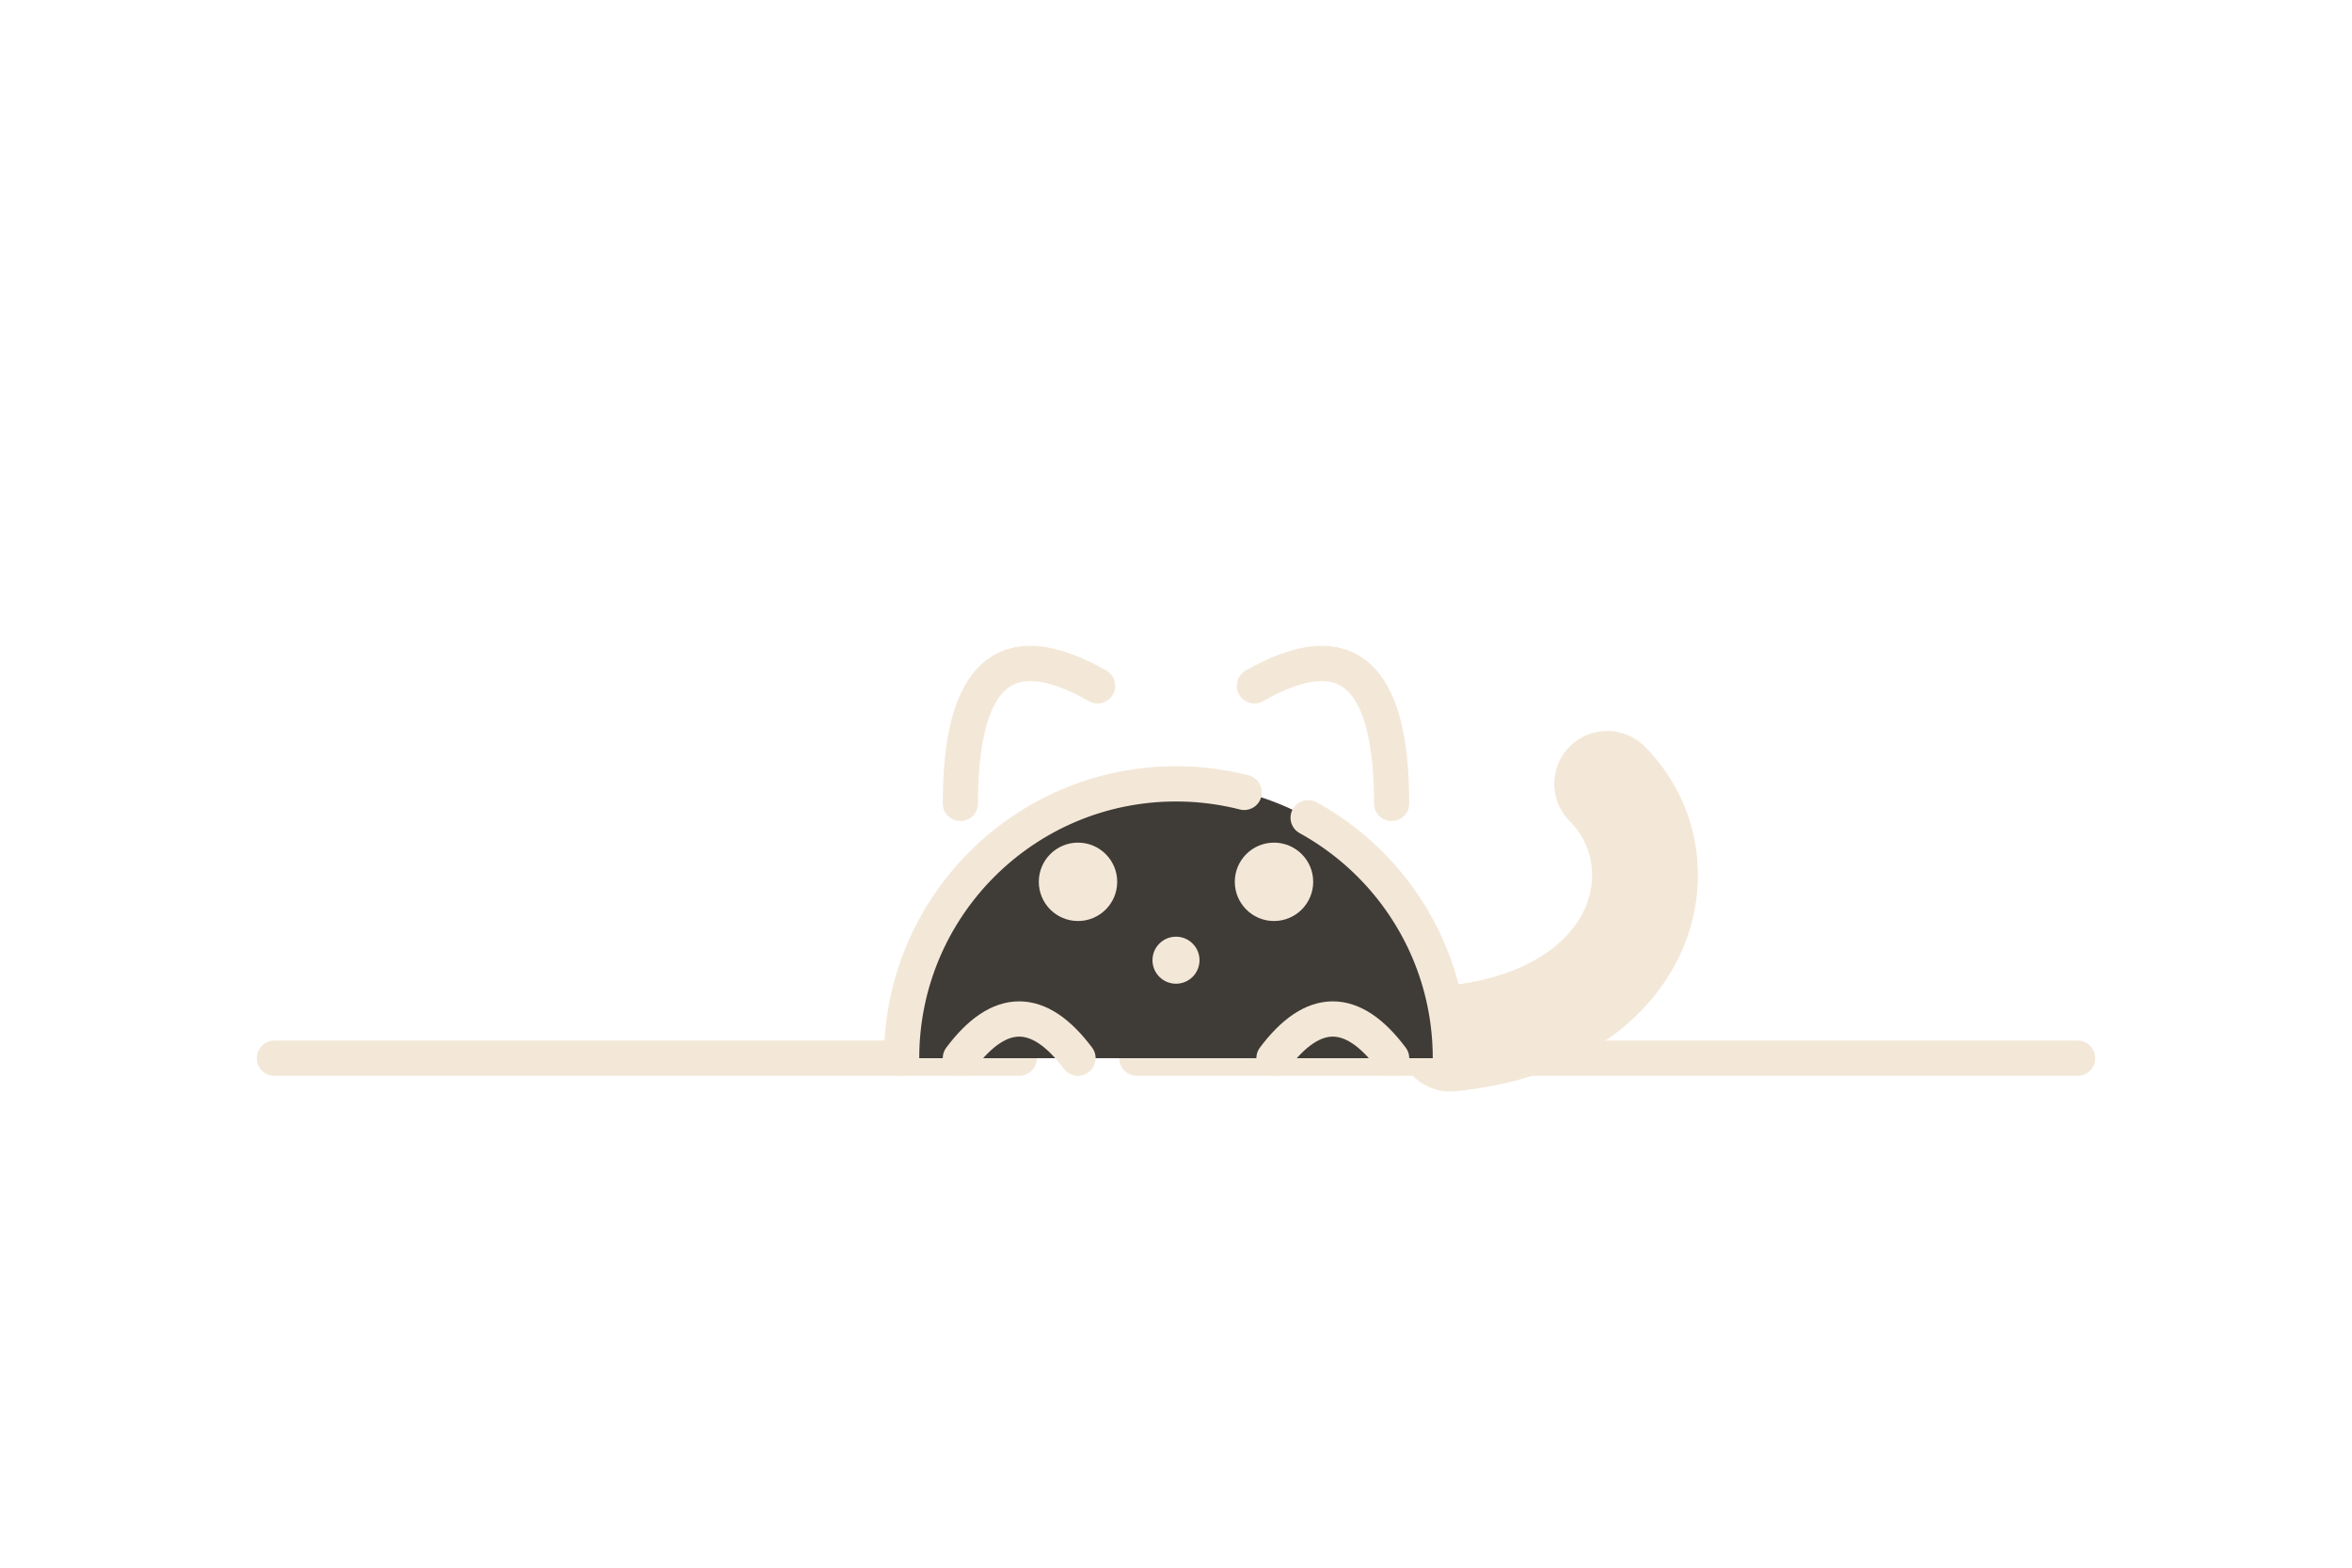
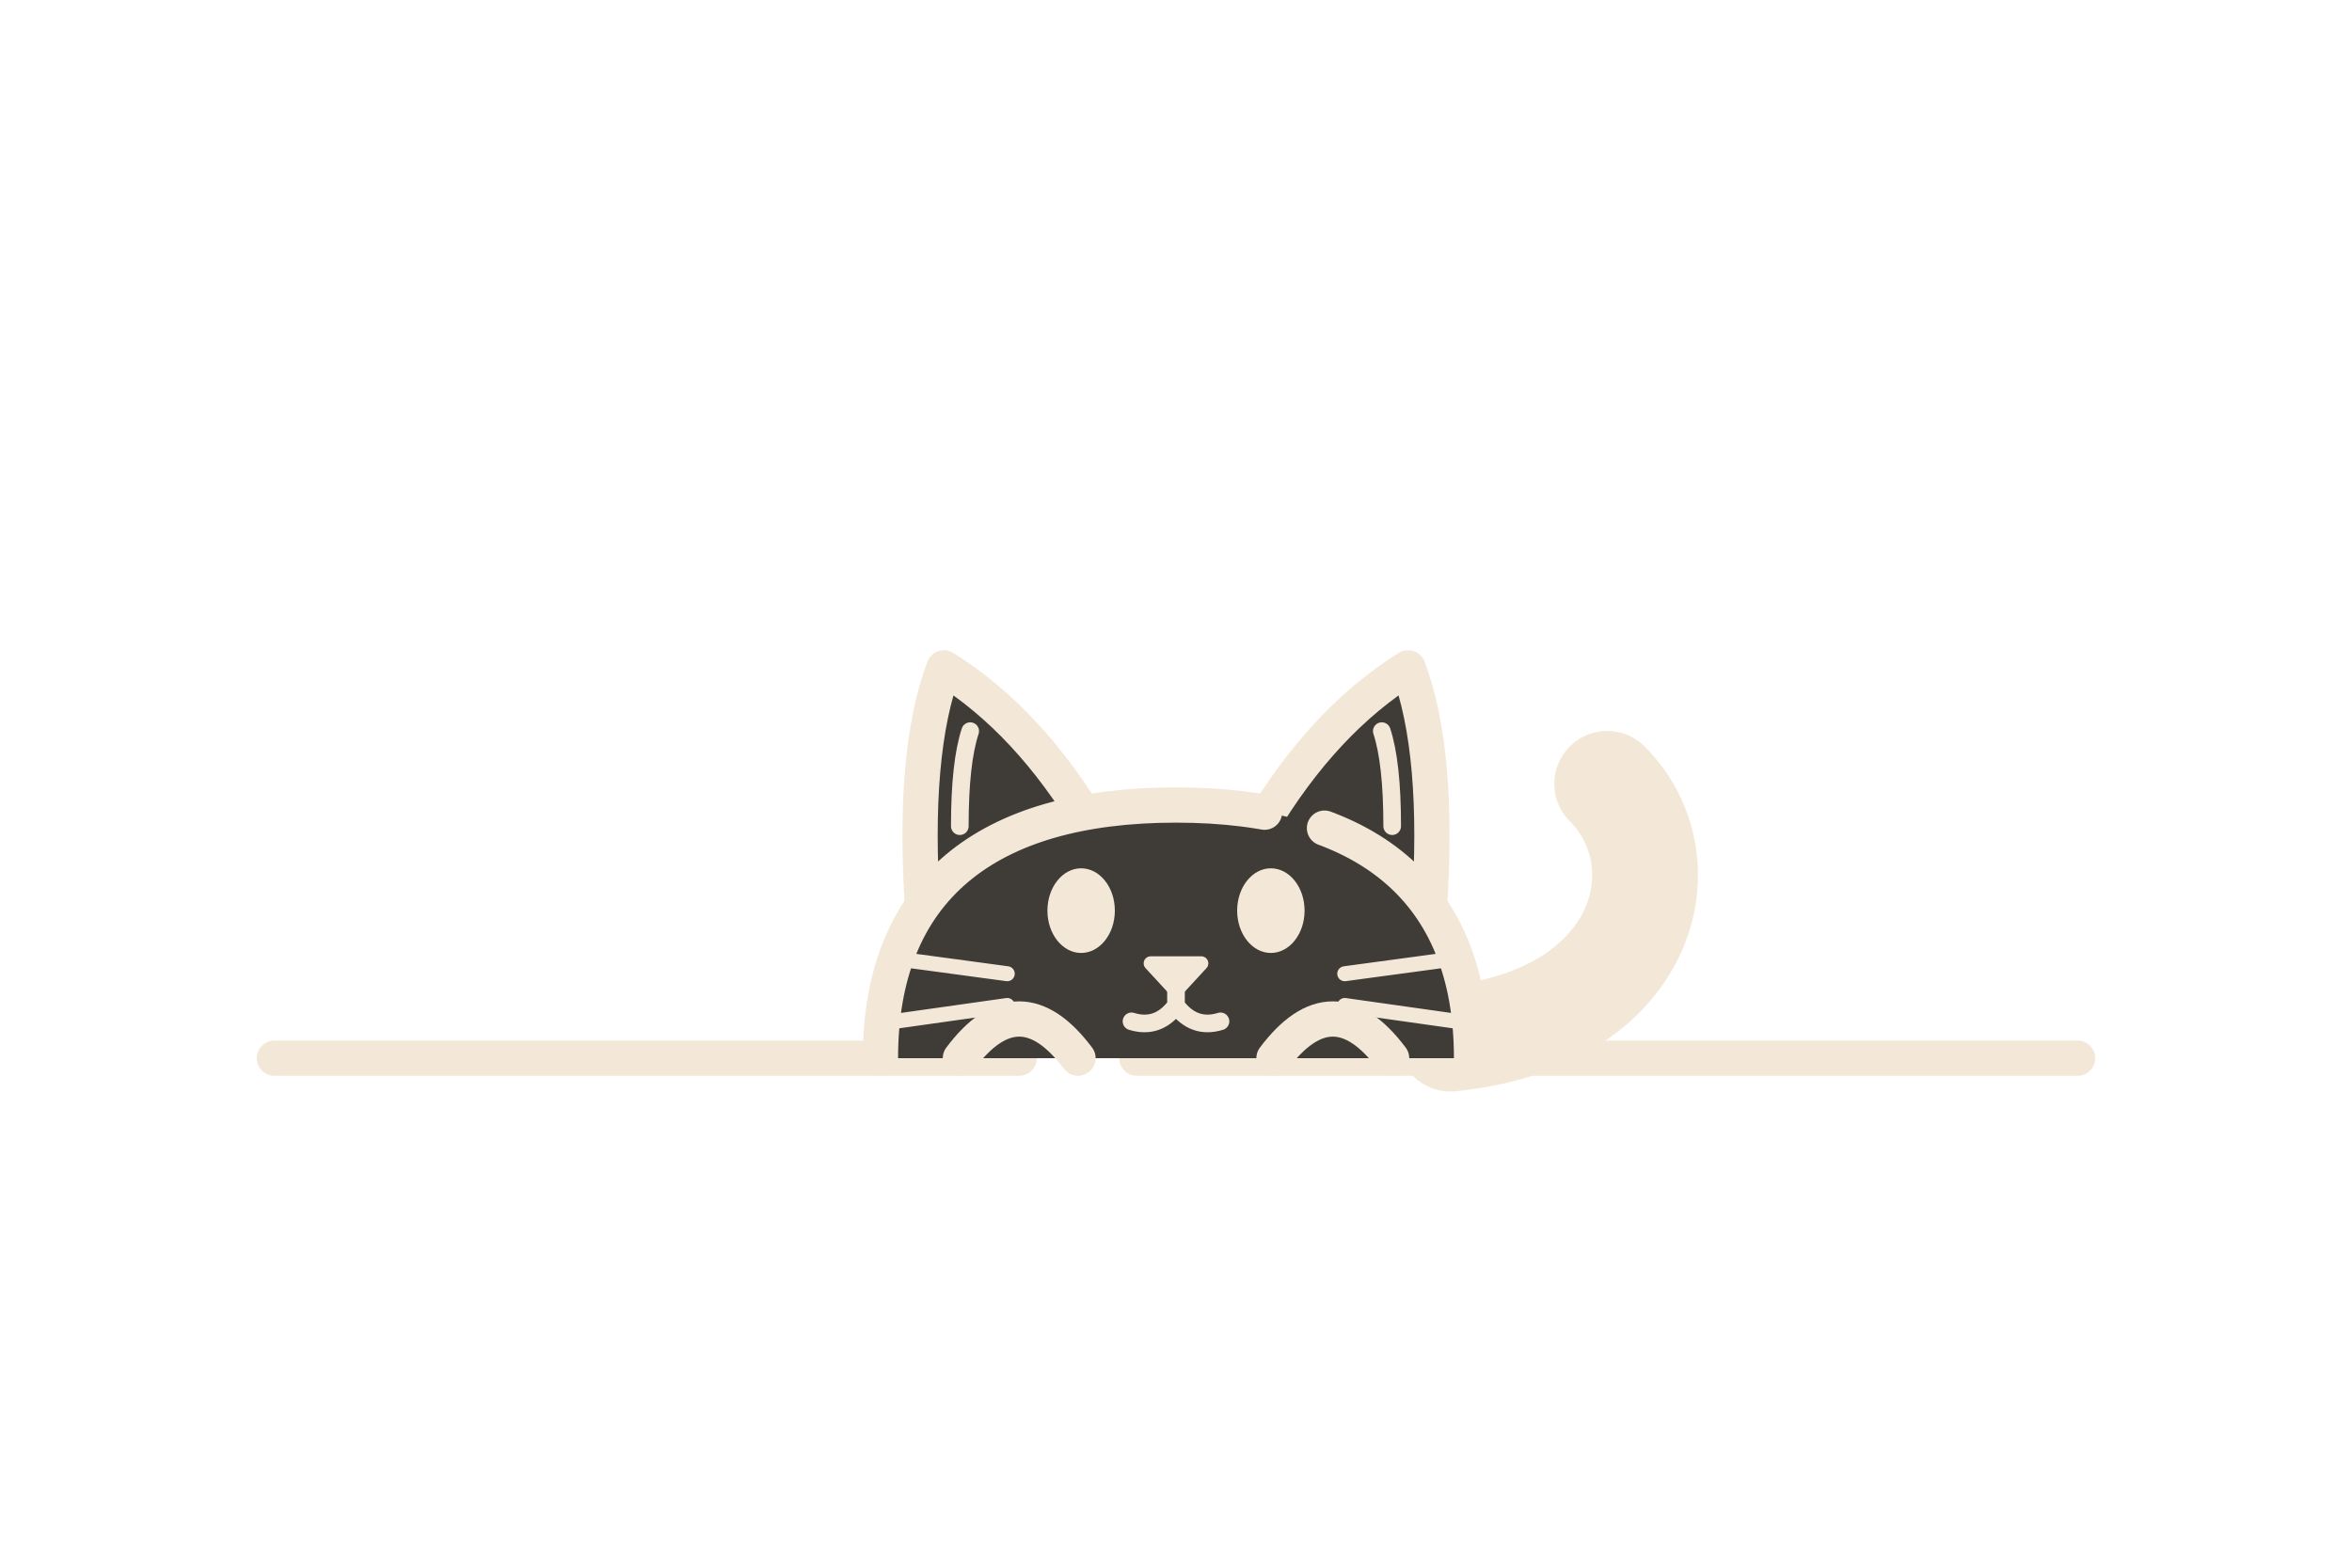
<svg xmlns="http://www.w3.org/2000/svg" viewBox="0 10 120 80" role="img" aria-label="縁からのぞく">
  <path d="M14 64 H52 M58 64 H106" fill="none" stroke="#F3E8D8" stroke-width="1.8" stroke-linecap="round" stroke-linejoin="round" />
  <g id="tail">
    <path d="M74 63 C84 62 86 54 82 50" fill="none" stroke="#F3E8D8" stroke-width="5.4" stroke-linecap="round" />
  </g>
  <g id="head">
-     <path d="M46 64 A14 14 0 0 1 74 64" fill="#3F3B36" />
-     <path d="M46 64 A14 14 0 0 1 74 64" fill="none" stroke="#F3E8D8" stroke-width="1.8" stroke-linecap="round" stroke-linejoin="round" stroke-dasharray="25.51 3.52 14.96" />
-     <path d="M49 51 Q49 41 56 45" fill="none" stroke="#F3E8D8" stroke-width="1.8" stroke-linecap="round" stroke-linejoin="round" />
-     <path d="M64 45 Q71 41 71 51" fill="none" stroke="#F3E8D8" stroke-width="1.8" stroke-linecap="round" stroke-linejoin="round" />
-     <circle cx="55" cy="55" r="2" fill="#F3E8D8" />
-     <circle cx="65" cy="55" r="2" fill="#F3E8D8" />
-     <circle cx="60" cy="59" r="1.2" fill="#F3E8D8" />
+     <path d="M47.08 56.47 Q46.53 48.39 48.16 44.08 Q52.47 46.77 55.69 52.16" fill="#3F3B36" stroke="#F3E8D8" stroke-width="1.8" stroke-linecap="round" stroke-linejoin="round" />
+     <path d="M72.92 56.47 Q73.47 48.39 71.84 44.08 Q67.53 46.77 64.31 52.16" fill="#3F3B36" stroke="#F3E8D8" stroke-width="1.8" stroke-linecap="round" stroke-linejoin="round" />
+     <path d="M48.97 52.16 Q48.97 48.92 49.5 47.31 M71.03 52.16 Q71.03 48.92 70.5 47.31" fill="none" stroke="#F3E8D8" stroke-width="0.9" stroke-linecap="round" />
+     <path d="M44.92 64 C44.92 55.39 50.31 51.08 60 51.08 C69.69 51.08 75.08 55.39 75.08 64 Z" fill="#3F3B36" />
+     <path d="M44.92 64 C44.92 55.39 50.31 51.08 60 51.08 C69.69 51.08 75.08 55.39 75.08 64" fill="none" stroke="#F3E8D8" stroke-width="1.8" stroke-linecap="round" stroke-linejoin="round" stroke-dasharray="27.21 3.17 14.96" />
+     <g id="eyes">
+       <ellipse cx="55.16" cy="56.47" rx="1.72" ry="2.16" fill="#F3E8D8" />
+       <ellipse cx="64.84" cy="56.47" rx="1.72" ry="2.16" fill="#F3E8D8" />
+     </g>
+     <path d="M58.71 59.16 H61.29 L60 60.56 Z" fill="#F3E8D8" stroke="#F3E8D8" stroke-width="0.72" stroke-linejoin="round" />
+     <path d="M60 60.56 V61.31 M60 61.31 q-0.91 1.23 -2.27 0.81 M60 61.31 q0.91 1.23 2.27 0.81" fill="none" stroke="#F3E8D8" stroke-width="0.9" stroke-linecap="round" stroke-linejoin="round" />
+     <path d="M51.39 59.69 L45.47 58.89 M51.39 61.31 L45.73 62.11 M68.61 59.69 L74.53 58.89 M68.61 61.31 L74.27 62.11" fill="none" stroke="#F3E8D8" stroke-width="0.765" stroke-linecap="round" />
  </g>
  <path d="M49 64 q3 -4 6 0 M65 64 q3 -4 6 0" fill="none" stroke="#F3E8D8" stroke-width="1.8" stroke-linecap="round" stroke-linejoin="round" />
</svg>
